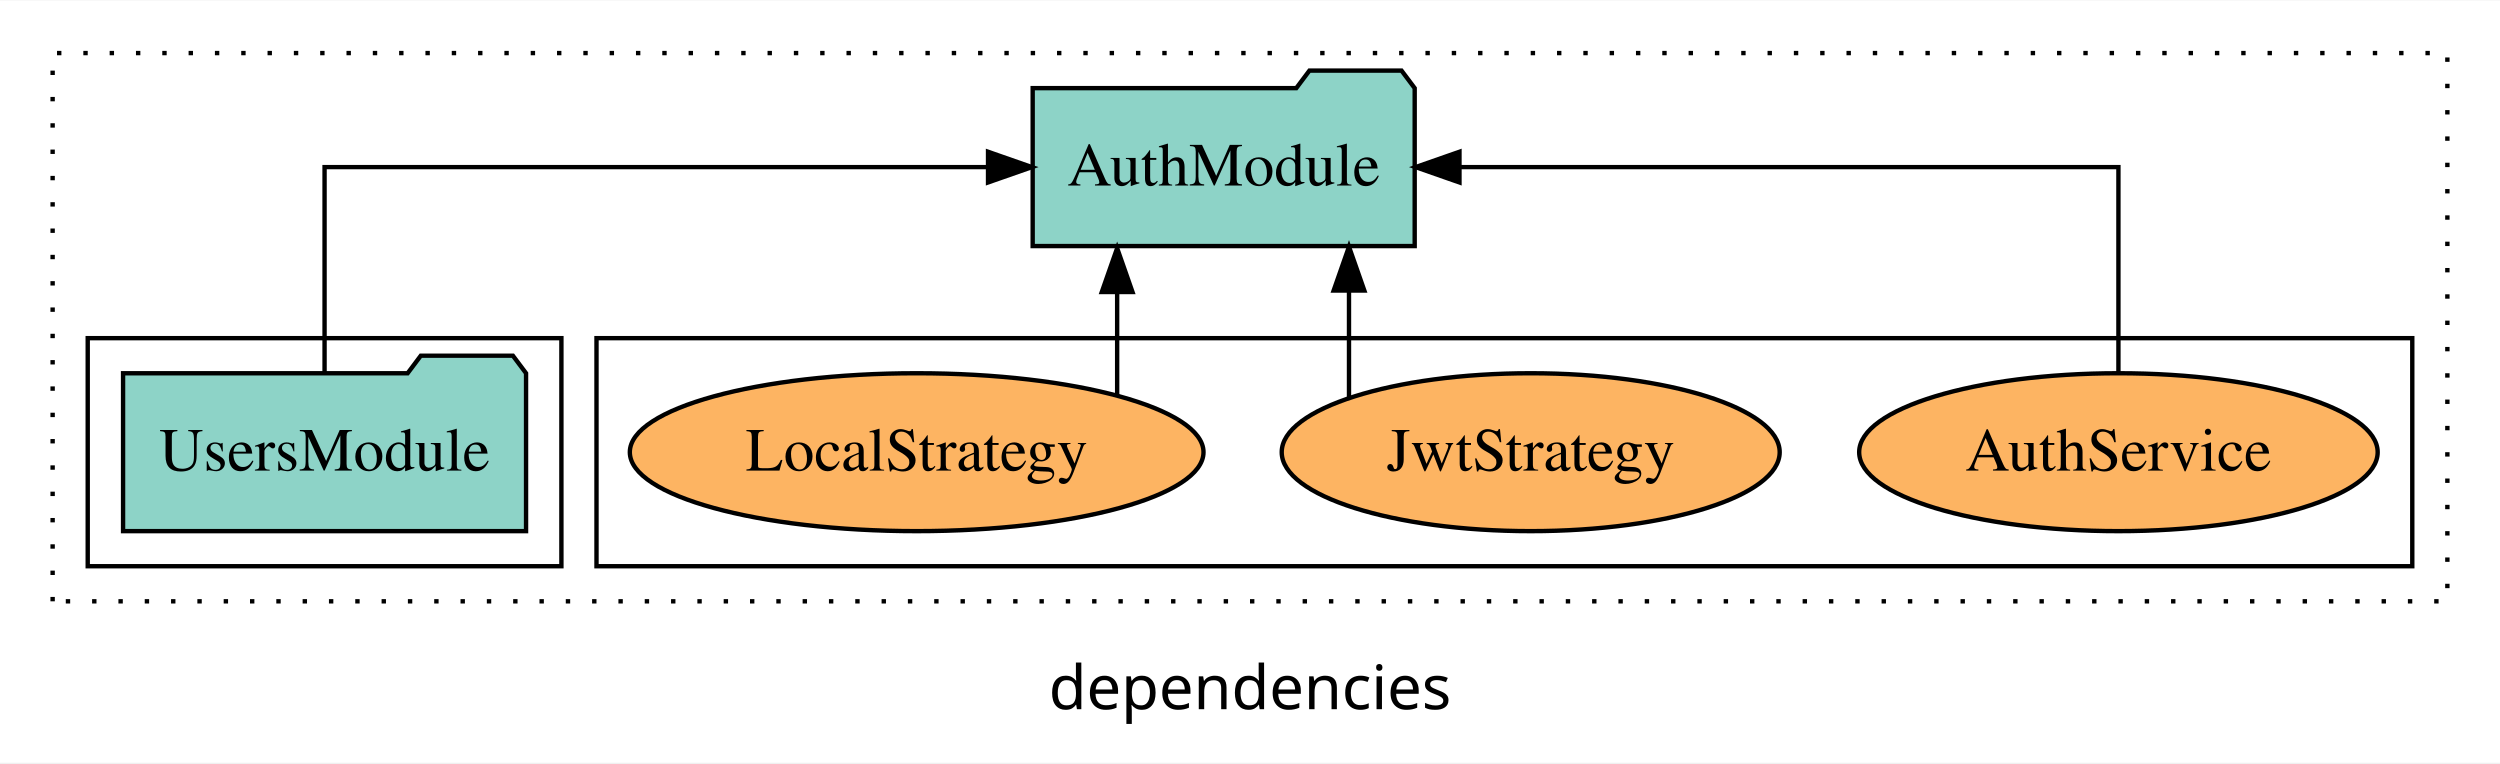
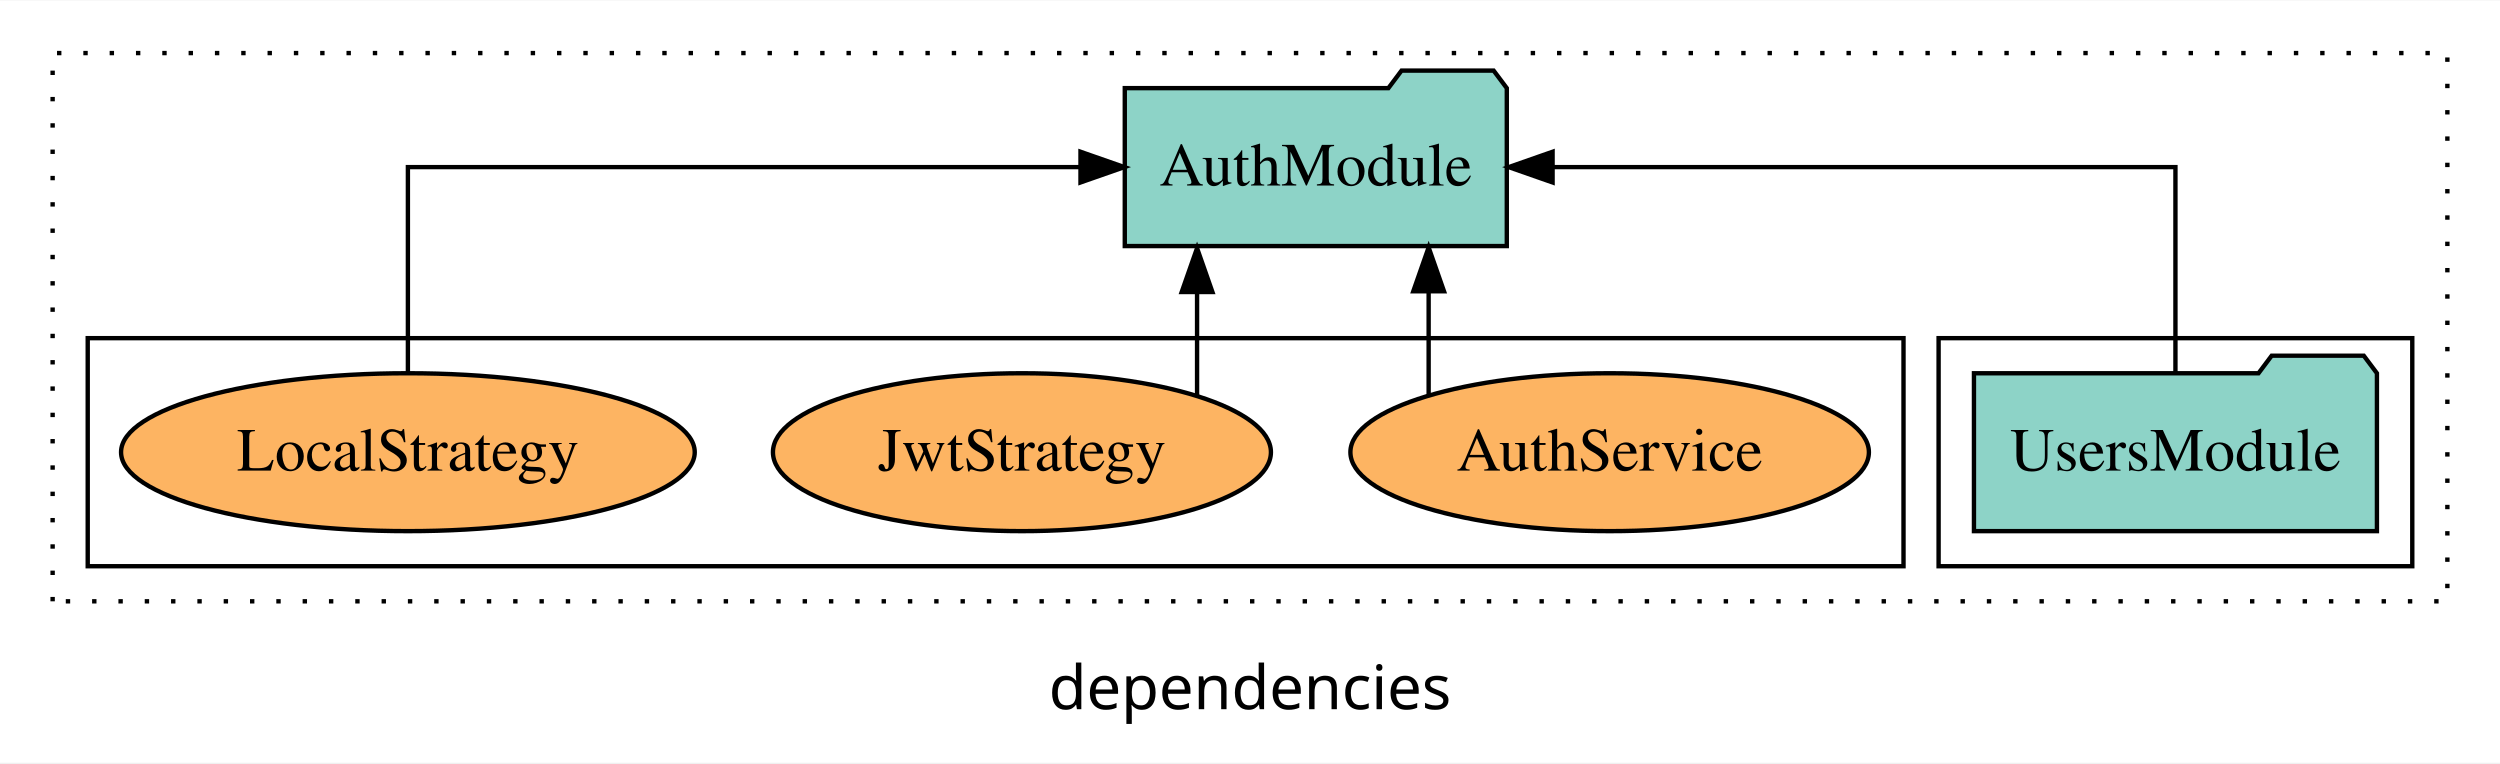
<svg xmlns="http://www.w3.org/2000/svg" width="570pt" height="174pt" viewBox="0.00 0.00 570.00 173.80">
  <g id="graph0" class="graph" transform="scale(1 1) rotate(0) translate(4 169.8)">
    <polygon fill="white" stroke="transparent" points="-4,4 -4,-169.8 566,-169.8 566,4 -4,4" />
    <text text-anchor="middle" x="281" y="-8.2" font-family="sans-serif" font-size="14.00">dependencies</text>
    <g id="clust1" class="cluster">
      <polygon fill="none" stroke="black" stroke-dasharray="1,5" points="8,-32.8 8,-157.8 554,-157.8 554,-32.8 8,-32.8" />
    </g>
+     <g id="clust3" class="cluster">
+       <polygon fill="none" stroke="black" points="438,-40.8 438,-92.8 546,-92.8 546,-40.8 438,-40.8" />
+     </g>
    <g id="clust6" class="cluster">
-       <polygon fill="none" stroke="black" points="132,-40.8 132,-92.8 546,-92.8 546,-40.8 132,-40.8" />
-     </g>
-     <g id="clust3" class="cluster">
-       <polygon fill="none" stroke="black" points="16,-40.8 16,-92.8 124,-92.8 124,-40.8 16,-40.8" />
+       <polygon fill="none" stroke="black" points="16,-40.8 16,-92.8 430,-92.8 430,-40.8 16,-40.8" />
    </g>
    <g id="node1" class="node">
-       <polygon fill="#8dd3c7" stroke="black" points="115.94,-84.8 112.94,-88.8 91.94,-88.8 88.94,-84.8 24.06,-84.8 24.06,-48.8 115.94,-48.8 115.94,-84.8" />
-       <text text-anchor="middle" x="70" y="-62.6" font-family="Times,serif" font-size="14.00">UsersModule</text>
+       <polygon fill="#8dd3c7" stroke="black" points="537.94,-84.8 534.94,-88.8 513.94,-88.8 510.94,-84.8 446.06,-84.8 446.06,-48.8 537.94,-48.8 537.94,-84.8" />
+       <text text-anchor="middle" x="492" y="-62.6" font-family="Times,serif" font-size="14.00">UsersModule</text>
    </g>
    <g id="node2" class="node">
-       <polygon fill="#8dd3c7" stroke="black" points="318.55,-149.8 315.55,-153.8 294.55,-153.8 291.55,-149.8 231.45,-149.8 231.45,-113.8 318.55,-113.8 318.55,-149.8" />
-       <text text-anchor="middle" x="275" y="-127.6" font-family="Times,serif" font-size="14.00">AuthModule</text>
+       <polygon fill="#8dd3c7" stroke="black" points="339.55,-149.8 336.55,-153.8 315.55,-153.8 312.55,-149.8 252.45,-149.8 252.45,-113.8 339.55,-113.8 339.55,-149.8" />
+       <text text-anchor="middle" x="296" y="-127.6" font-family="Times,serif" font-size="14.00">AuthModule</text>
    </g>
    <g id="edge1" class="edge">
-       <path fill="none" stroke="black" d="M70,-84.91C70,-104.14 70,-131.8 70,-131.8 70,-131.8 221.27,-131.8 221.27,-131.8" />
-       <polygon fill="black" stroke="black" points="221.27,-135.3 231.27,-131.8 221.27,-128.3 221.27,-135.3" />
+       <path fill="none" stroke="black" d="M492,-84.91C492,-104.14 492,-131.8 492,-131.8 492,-131.8 349.99,-131.8 349.99,-131.8" />
+       <polygon fill="black" stroke="black" points="349.99,-128.3 339.99,-131.8 349.99,-135.3 349.99,-128.3" />
    </g>
    <g id="node3" class="node">
-       <ellipse fill="#fdb462" stroke="black" cx="479" cy="-66.8" rx="59.11" ry="18" />
-       <text text-anchor="middle" x="479" y="-62.6" font-family="Times,serif" font-size="14.00">AuthService</text>
+       <ellipse fill="#fdb462" stroke="black" cx="363" cy="-66.8" rx="59.11" ry="18" />
+       <text text-anchor="middle" x="363" y="-62.6" font-family="Times,serif" font-size="14.00">AuthService</text>
    </g>
    <g id="edge2" class="edge">
-       <path fill="none" stroke="black" d="M479,-84.91C479,-104.14 479,-131.8 479,-131.8 479,-131.8 328.76,-131.8 328.76,-131.8" />
-       <polygon fill="black" stroke="black" points="328.76,-128.3 318.76,-131.8 328.76,-135.3 328.76,-128.3" />
+       <path fill="none" stroke="black" d="M321.73,-79.95C321.73,-79.95 321.73,-103.49 321.73,-103.49" />
+       <polygon fill="black" stroke="black" points="318.23,-103.49 321.73,-113.49 325.23,-103.49 318.23,-103.49" />
    </g>
    <g id="node4" class="node">
-       <ellipse fill="#fdb462" stroke="black" cx="345" cy="-66.8" rx="56.77" ry="18" />
-       <text text-anchor="middle" x="345" y="-62.6" font-family="Times,serif" font-size="14.00">JwtStrategy</text>
+       <ellipse fill="#fdb462" stroke="black" cx="229" cy="-66.8" rx="56.77" ry="18" />
+       <text text-anchor="middle" x="229" y="-62.6" font-family="Times,serif" font-size="14.00">JwtStrategy</text>
    </g>
    <g id="edge3" class="edge">
-       <path fill="none" stroke="black" d="M303.57,-79.33C303.57,-79.33 303.57,-103.65 303.57,-103.65" />
-       <polygon fill="black" stroke="black" points="300.07,-103.65 303.57,-113.65 307.07,-103.65 300.07,-103.65" />
+       <path fill="none" stroke="black" d="M268.93,-79.64C268.93,-79.64 268.93,-103.32 268.93,-103.32" />
+       <polygon fill="black" stroke="black" points="265.43,-103.32 268.93,-113.32 272.43,-103.32 265.43,-103.32" />
    </g>
    <g id="node5" class="node">
-       <ellipse fill="#fdb462" stroke="black" cx="205" cy="-66.8" rx="65.4" ry="18" />
-       <text text-anchor="middle" x="205" y="-62.6" font-family="Times,serif" font-size="14.00">LocalStrategy</text>
+       <ellipse fill="#fdb462" stroke="black" cx="89" cy="-66.8" rx="65.4" ry="18" />
+       <text text-anchor="middle" x="89" y="-62.6" font-family="Times,serif" font-size="14.00">LocalStrategy</text>
    </g>
    <g id="edge4" class="edge">
-       <path fill="none" stroke="black" d="M250.71,-79.64C250.71,-79.64 250.71,-103.32 250.71,-103.32" />
-       <polygon fill="black" stroke="black" points="247.21,-103.32 250.71,-113.32 254.21,-103.32 247.21,-103.32" />
+       <path fill="none" stroke="black" d="M89,-84.91C89,-104.14 89,-131.8 89,-131.8 89,-131.8 242.35,-131.8 242.35,-131.8" />
+       <polygon fill="black" stroke="black" points="242.35,-135.3 252.35,-131.8 242.35,-128.3 242.35,-135.3" />
    </g>
  </g>
</svg>
